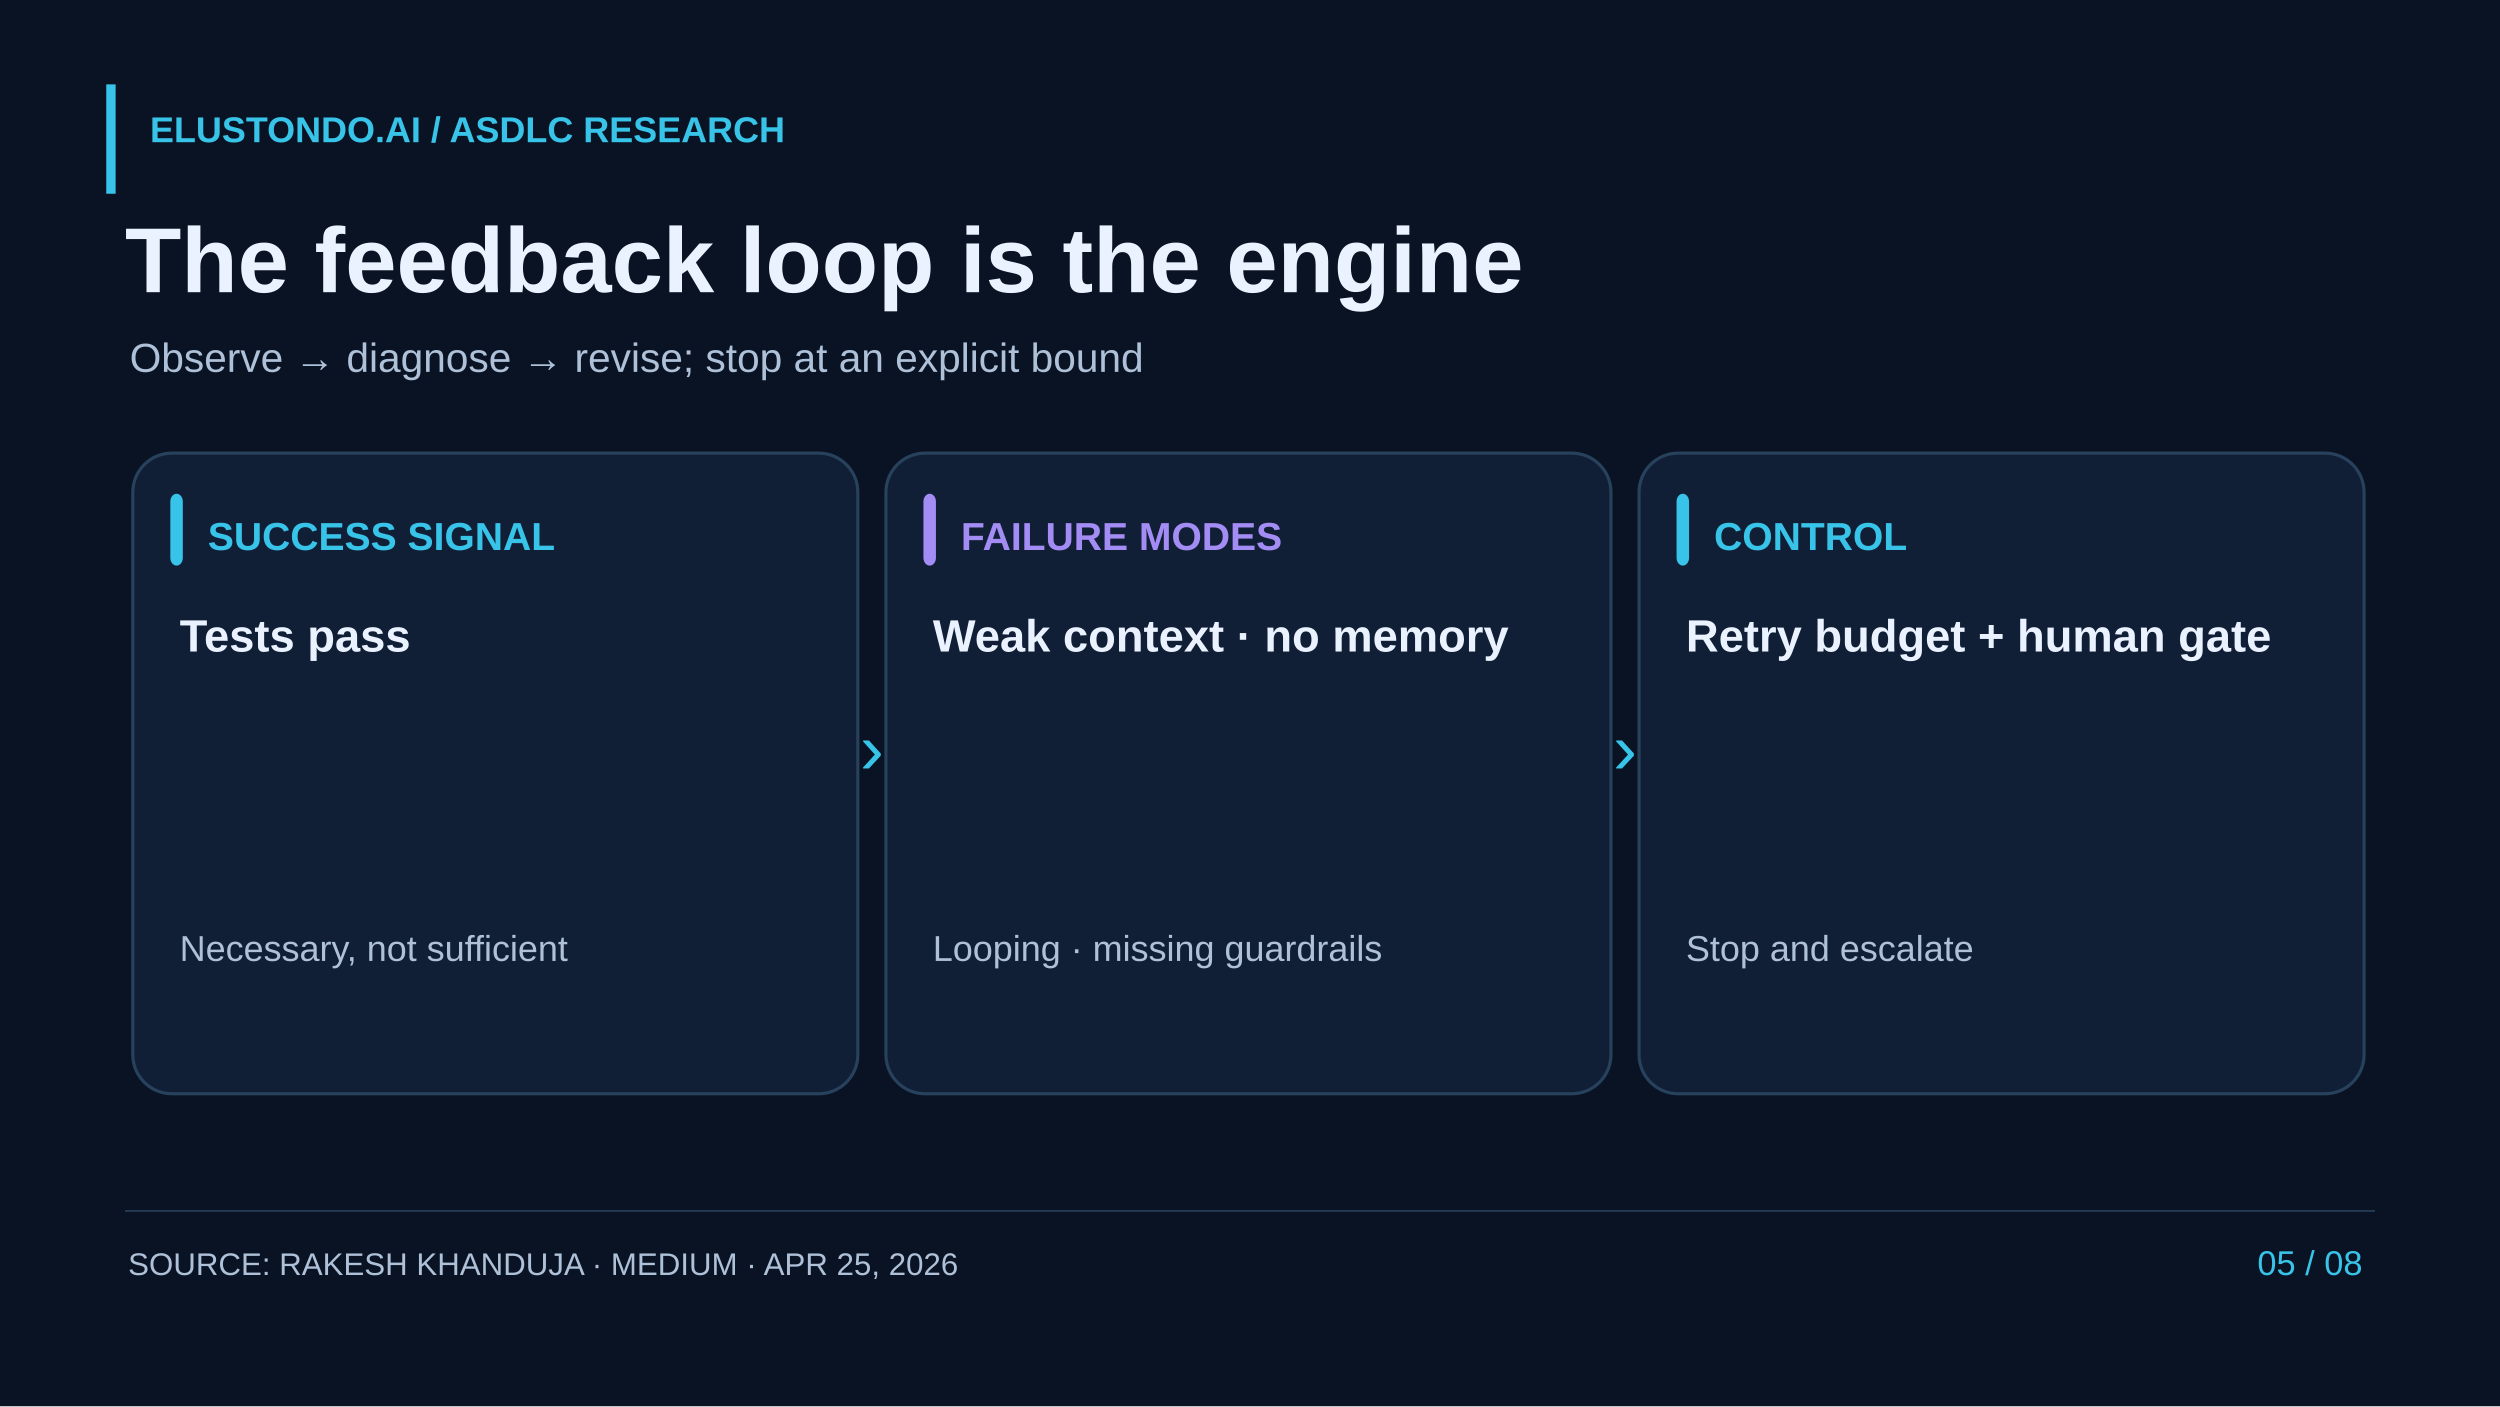
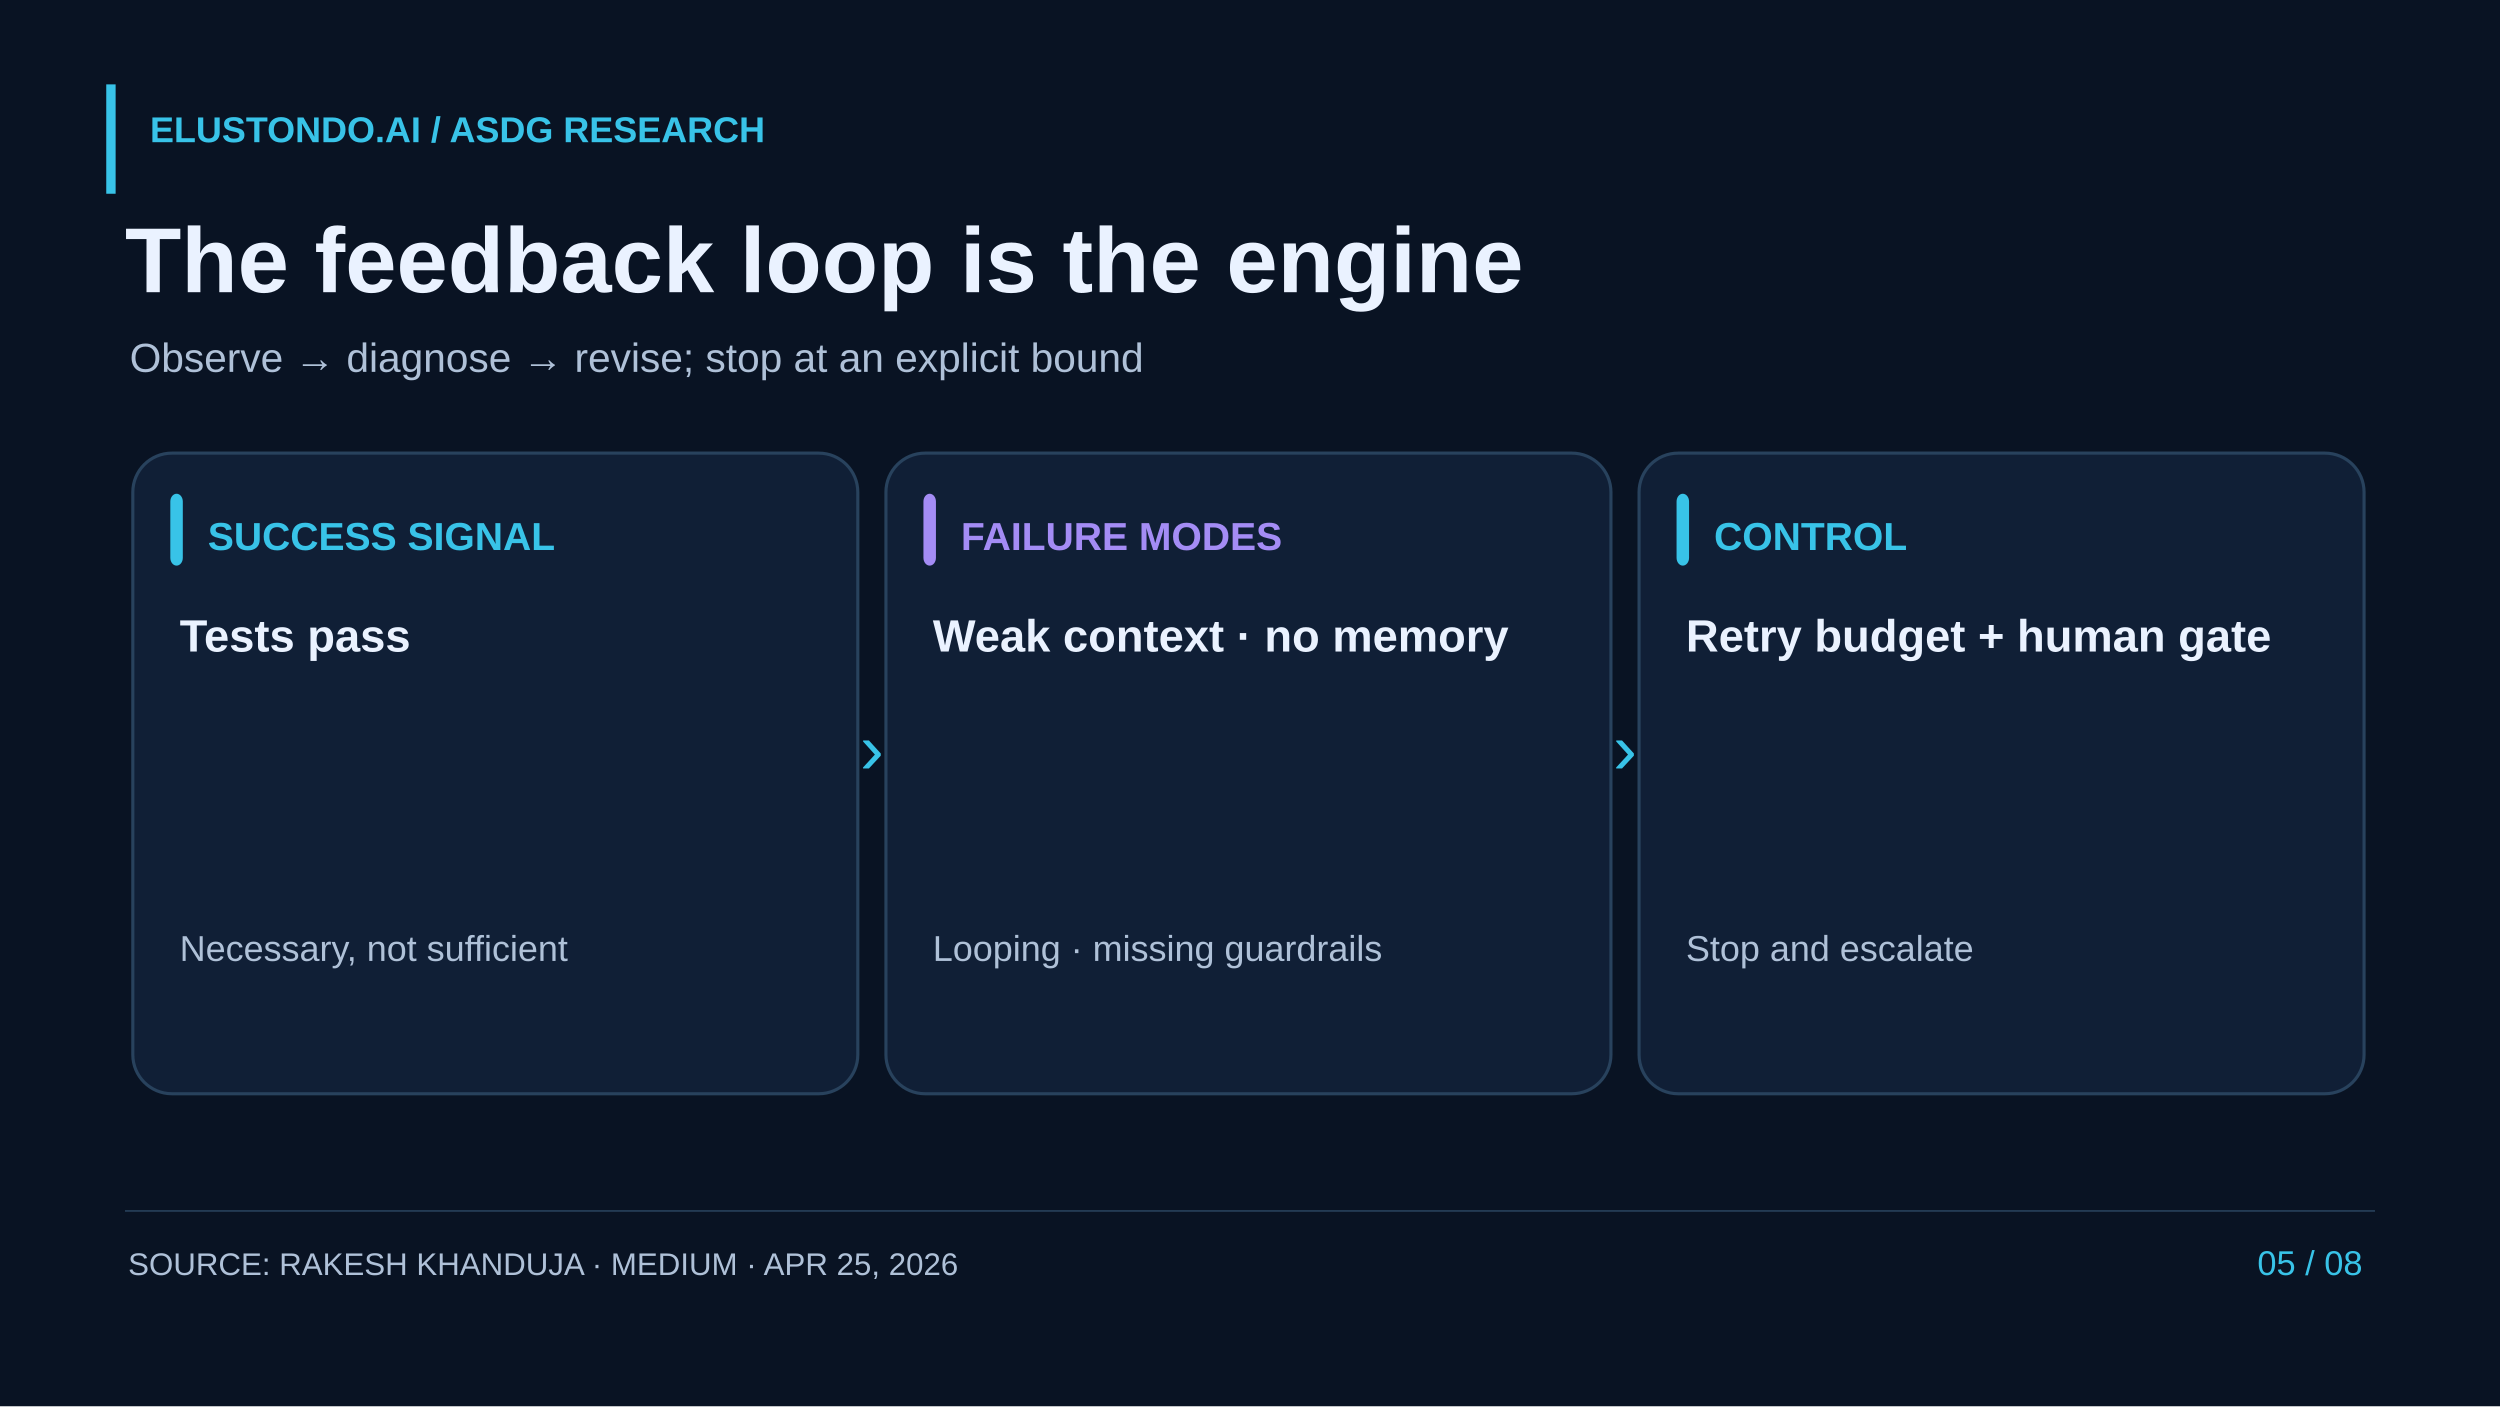
<svg xmlns="http://www.w3.org/2000/svg" width="1600" height="900" viewBox="0 0 1600 900">
  <rect width="1600" height="900" fill="#091323" />
  <rect x="68" y="54" width="6" height="70" fill="#38C3E8" />
-   <text x="96" y="91" font-family="Arial,Helvetica,sans-serif" font-size="23" font-weight="bold" fill="#38C3E8" text-anchor="start">ELUSTONDO.AI  /  ASDLC RESEARCH</text>
+   <text x="96" y="91" font-family="Arial,Helvetica,sans-serif" font-size="23" font-weight="bold" fill="#38C3E8" text-anchor="start">ELUSTONDO.AI  /  ASDG RESEARCH</text>
  <text x="80" y="187" font-family="Arial,Helvetica,sans-serif" font-size="59" font-weight="bold" fill="#EAF2FF" text-anchor="start">The feedback loop is the engine</text>
  <text x="83" y="238" font-family="Arial,Helvetica,sans-serif" font-size="26" font-weight="normal" fill="#AFC1D8" text-anchor="start">Observe → diagnose → revise; stop at an explicit bound</text>
  <rect x="85" y="290" rx="25" width="464" height="410" fill="#101F36" stroke="#28425D" stroke-width="2" />
  <rect x="109" y="316" rx="5" width="8" height="46" fill="#38C3E8" />
  <text x="133" y="352" font-family="Arial,Helvetica,sans-serif" font-size="25" font-weight="bold" fill="#38C3E8" text-anchor="start">SUCCESS SIGNAL</text>
  <text x="115" y="417" font-family="Arial,Helvetica,sans-serif" font-size="29" font-weight="bold" fill="#EAF2FF" text-anchor="start">Tests pass</text>
  <text x="115" y="615" font-family="Arial,Helvetica,sans-serif" font-size="23" font-weight="normal" fill="#AFC1D8" text-anchor="start">Necessary, not sufficient</text>
  <text x="558.0" y="495.0" font-family="Arial,Helvetica,sans-serif" font-size="46" font-weight="normal" fill="#38C3E8" text-anchor="middle">›</text>
  <rect x="567" y="290" rx="25" width="464" height="410" fill="#101F36" stroke="#28425D" stroke-width="2" />
  <rect x="591" y="316" rx="5" width="8" height="46" fill="#A48CF5" />
  <text x="615" y="352" font-family="Arial,Helvetica,sans-serif" font-size="25" font-weight="bold" fill="#A48CF5" text-anchor="start">FAILURE MODES</text>
  <text x="597" y="417" font-family="Arial,Helvetica,sans-serif" font-size="29" font-weight="bold" fill="#EAF2FF" text-anchor="start">Weak context · no memory</text>
  <text x="597" y="615" font-family="Arial,Helvetica,sans-serif" font-size="23" font-weight="normal" fill="#AFC1D8" text-anchor="start">Looping · missing guardrails</text>
  <text x="1040.0" y="495.0" font-family="Arial,Helvetica,sans-serif" font-size="46" font-weight="normal" fill="#38C3E8" text-anchor="middle">›</text>
  <rect x="1049" y="290" rx="25" width="464" height="410" fill="#101F36" stroke="#28425D" stroke-width="2" />
  <rect x="1073" y="316" rx="5" width="8" height="46" fill="#38C3E8" />
  <text x="1097" y="352" font-family="Arial,Helvetica,sans-serif" font-size="25" font-weight="bold" fill="#38C3E8" text-anchor="start">CONTROL</text>
  <text x="1079" y="417" font-family="Arial,Helvetica,sans-serif" font-size="29" font-weight="bold" fill="#EAF2FF" text-anchor="start">Retry budget + human gate</text>
  <text x="1079" y="615" font-family="Arial,Helvetica,sans-serif" font-size="23" font-weight="normal" fill="#AFC1D8" text-anchor="start">Stop and escalate</text>
  <line x1="80" y1="775" x2="1520" y2="775" stroke="#28425D" />
  <text x="82" y="816" font-family="Arial,Helvetica,sans-serif" font-size="20" font-weight="normal" fill="#AFC1D8" text-anchor="start">SOURCE: RAKESH KHANDUJA · MEDIUM · APR 25, 2026</text>
  <text x="1512" y="816" font-family="Arial,Helvetica,sans-serif" font-size="22" font-weight="normal" fill="#38C3E8" text-anchor="end">05 / 08</text>
</svg>
